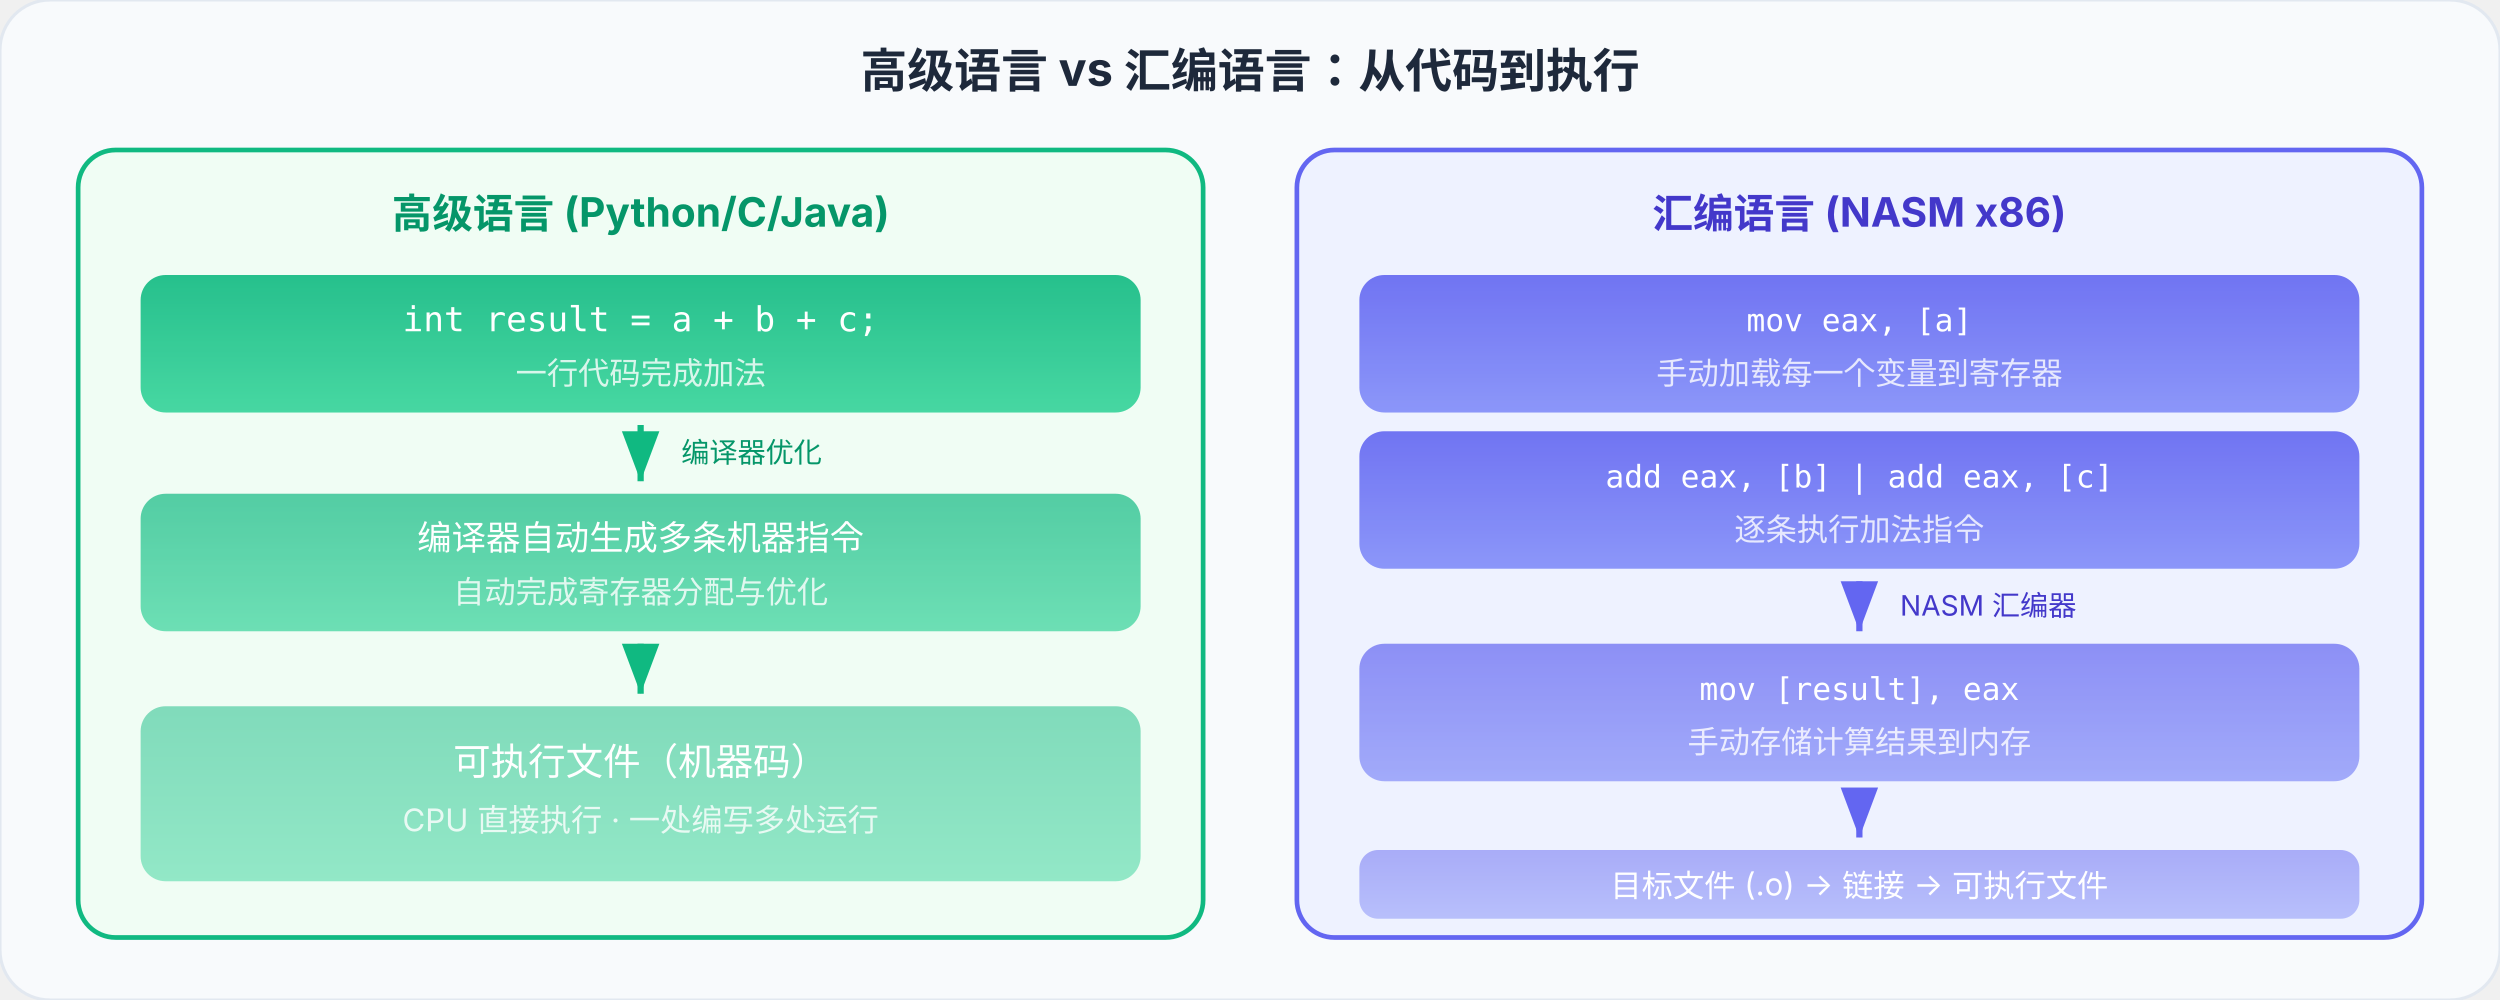
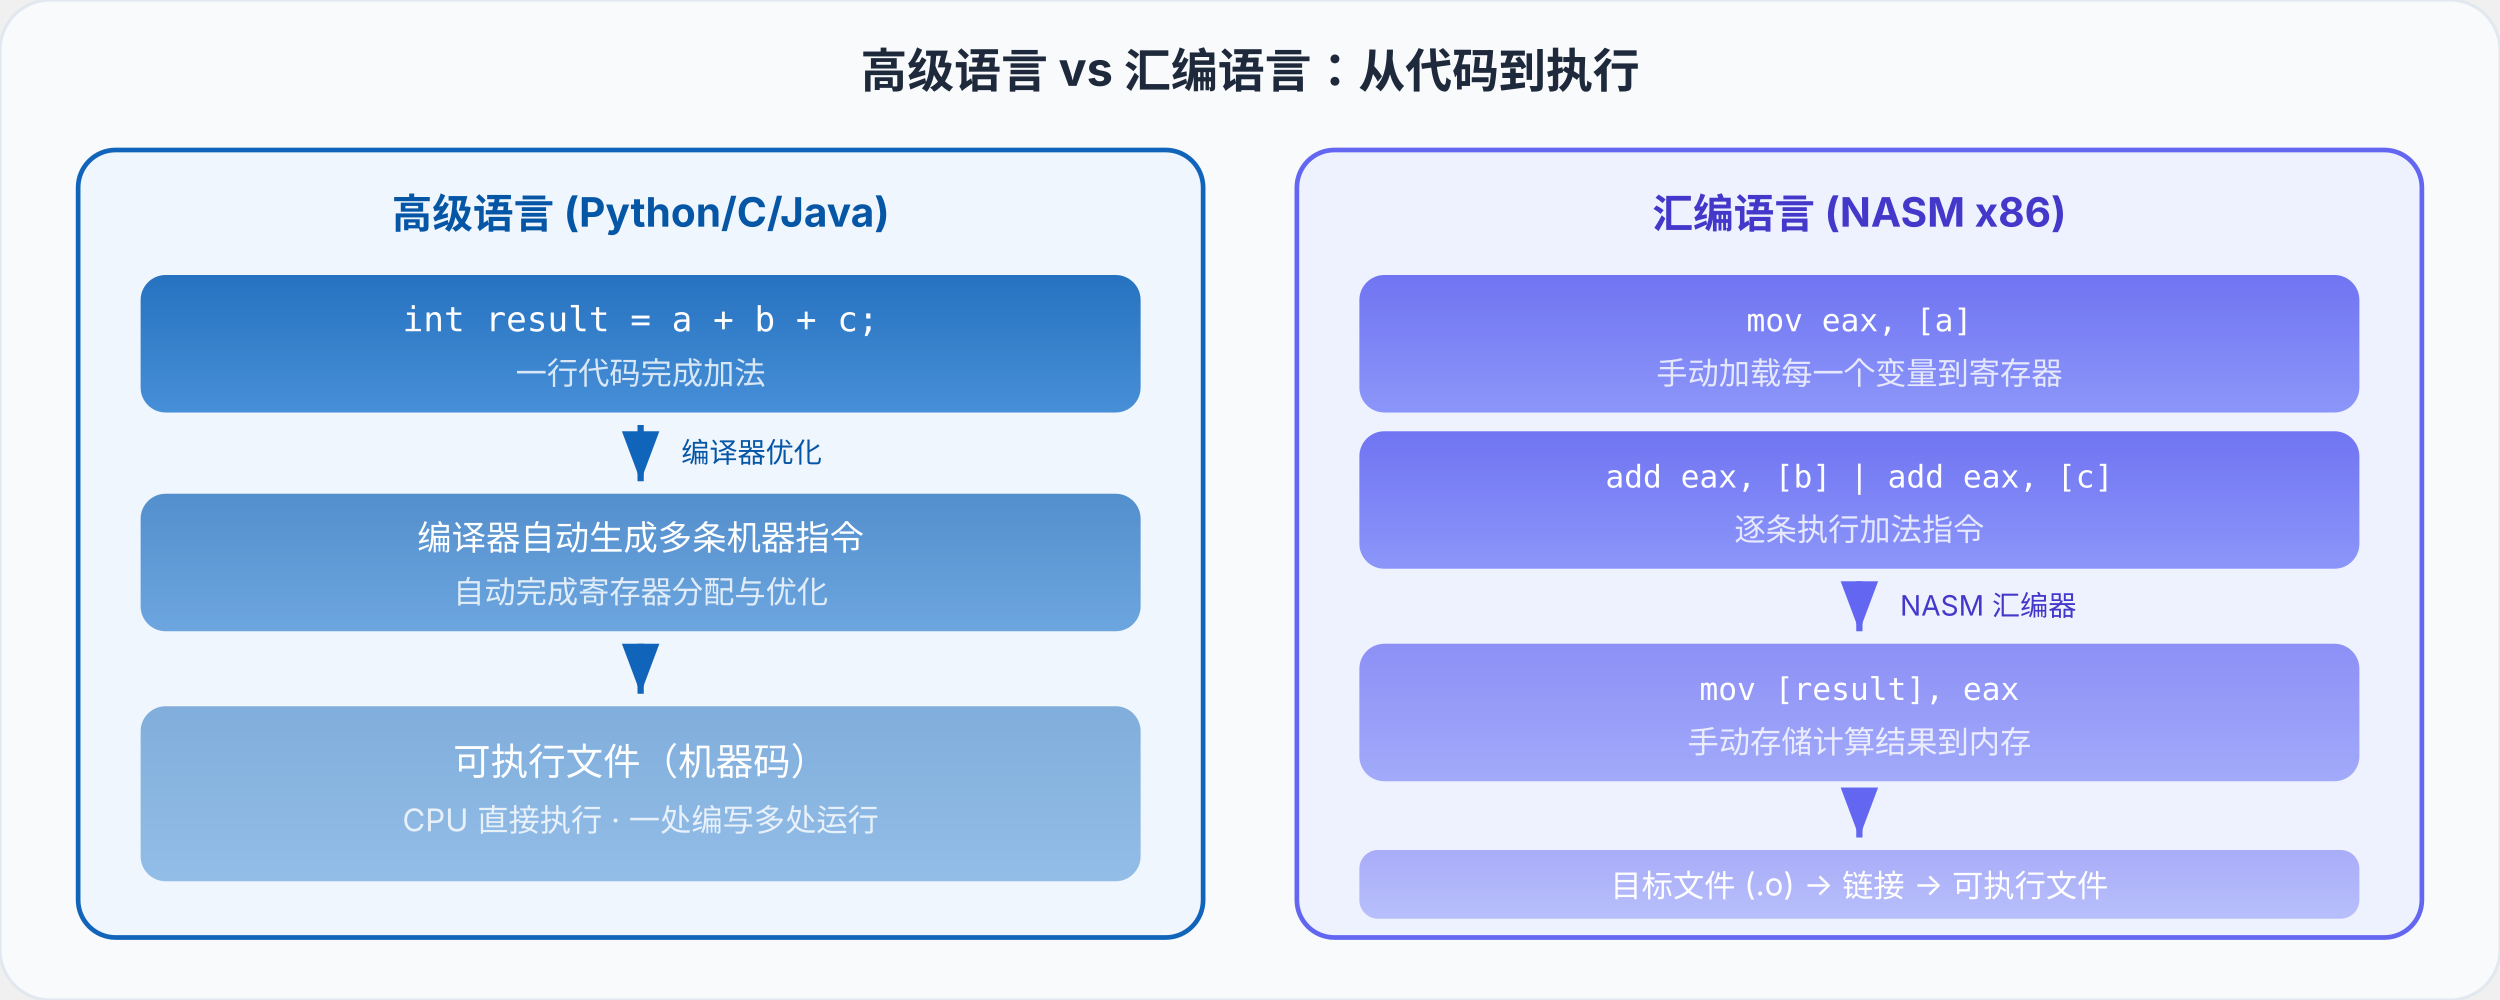
<svg xmlns="http://www.w3.org/2000/svg" viewBox="0 0 800 320" width="100%" height="auto" style="max-width:800px; font-family: -apple-system, BlinkMacSystemFont, 'Segoe UI', sans-serif;">
  <defs>
    <marker id="addrArrow" markerWidth="8" markerHeight="6" refX="8" refY="3" orient="auto">
-       <polygon points="0 0, 8 3, 0 6" fill="#10b981" />
+       <polygon points="0 0, 8 3, 0 6" fill="#1064B9" />
    </marker>
    <marker id="addrArrow2" markerWidth="8" markerHeight="6" refX="8" refY="3" orient="auto">
      <polygon points="0 0, 8 3, 0 6" fill="#6366f1" />
    </marker>
    <linearGradient id="highGrad" x1="0%" y1="0%" x2="0%" y2="100%">
-       <stop offset="0%" style="stop-color:#10b981" />
-       <stop offset="100%" style="stop-color:#34d399" />
+       <stop offset="0%" style="stop-color:#1064B9" />
+       <stop offset="100%" style="stop-color:#3484D3" />
    </linearGradient>
    <linearGradient id="asmGrad" x1="0%" y1="0%" x2="0%" y2="100%">
      <stop offset="0%" style="stop-color:#6366f1" />
      <stop offset="100%" style="stop-color:#818cf8" />
    </linearGradient>
  </defs>
  <rect x="0" y="0" width="800" height="320" rx="16" fill="#f8fafc" stroke="#e2e8f0" stroke-width="1" />
  <text x="400" y="28" text-anchor="middle" fill="#1e293b" font-size="15" font-weight="bold">高级语言 vs 汇编语言：从代码到执行</text>
-   <rect x="25" y="48" width="360" height="252" rx="12" fill="#f0fdf4" stroke="#10b981" stroke-width="1.5" />
-   <text x="205" y="73" text-anchor="middle" fill="#059669" font-size="13" font-weight="bold">高级语言 (Python/C/Java)</text>
+   <rect x="25" y="48" width="360" height="252" rx="12" fill="#F0F6FD" stroke="#1064B9" stroke-width="1.5" />
+   <text x="205" y="73" text-anchor="middle" fill="#0656A6" font-size="13" font-weight="bold">高级语言 (Python/C/Java)</text>
  <rect x="45" y="88" width="320" height="44" rx="8" fill="url(#highGrad)" opacity="0.9" />
  <text x="205" y="106" text-anchor="middle" fill="#fff" font-size="11" font-family="monospace">int result = a + b + c;</text>
  <text x="205" y="123" text-anchor="middle" fill="rgba(255,255,255,0.8)" font-size="10">一行代码完成加法</text>
-   <line x1="205" y1="136" x2="205" y2="154" stroke="#10b981" stroke-width="2" marker-end="url(#addrArrow)" />
-   <text x="218" y="148" fill="#059669" font-size="9">编译器优化</text>
+   <line x1="205" y1="136" x2="205" y2="154" stroke="#1064B9" stroke-width="2" marker-end="url(#addrArrow)" />
+   <text x="218" y="148" fill="#0656A6" font-size="9">编译器优化</text>
  <rect x="45" y="158" width="320" height="44" rx="8" fill="url(#highGrad)" opacity="0.7" />
  <text x="205" y="176" text-anchor="middle" fill="#fff" font-size="11">编译器自动生成多条机器指令</text>
  <text x="205" y="193" text-anchor="middle" fill="rgba(255,255,255,0.8)" font-size="10">自动完成寄存器分配与优化</text>
-   <line x1="205" y1="206" x2="205" y2="222" stroke="#10b981" stroke-width="2" marker-end="url(#addrArrow)" />
+   <line x1="205" y1="206" x2="205" y2="222" stroke="#1064B9" stroke-width="2" marker-end="url(#addrArrow)" />
  <rect x="45" y="226" width="320" height="56" rx="8" fill="url(#highGrad)" opacity="0.5" />
  <text x="205" y="248" text-anchor="middle" fill="#fff" font-size="12">可执行文件（机器码）</text>
  <text x="205" y="266" text-anchor="middle" fill="rgba(255,255,255,0.8)" font-size="10">CPU 直接执行 · 一处编写多处运行</text>
  <rect x="415" y="48" width="360" height="252" rx="12" fill="#eef2ff" stroke="#6366f1" stroke-width="1.5" />
  <text x="595" y="73" text-anchor="middle" fill="#4338ca" font-size="13" font-weight="bold">汇编语言 (NASM x86)</text>
  <rect x="435" y="88" width="320" height="44" rx="8" fill="url(#asmGrad)" opacity="0.9" />
  <text x="595" y="106" text-anchor="middle" fill="#fff" font-size="10" font-family="monospace">mov eax, [a]</text>
  <text x="595" y="123" text-anchor="middle" fill="rgba(255,255,255,0.8)" font-size="10">手动加载每一个变量到寄存器</text>
  <rect x="435" y="138" width="320" height="44" rx="8" fill="url(#asmGrad)" opacity="0.9" />
  <text x="595" y="156" text-anchor="middle" fill="#fff" font-size="10" font-family="monospace">add eax, [b]   |   add eax, [c]</text>
  <text x="595" y="173" text-anchor="middle" fill="rgba(255,255,255,0.8)" font-size="10">逐条执行加法指令</text>
  <line x1="595" y1="186" x2="595" y2="202" stroke="#6366f1" stroke-width="2" marker-end="url(#addrArrow2)" />
  <text x="608" y="197" fill="#4338ca" font-size="9">NASM 汇编器</text>
  <rect x="435" y="206" width="320" height="44" rx="8" fill="url(#asmGrad)" opacity="0.7" />
  <text x="595" y="224" text-anchor="middle" fill="#fff" font-size="10" font-family="monospace">mov [result], eax</text>
  <text x="595" y="241" text-anchor="middle" fill="rgba(255,255,255,0.8)" font-size="10">手动存储计算结果到内存</text>
  <line x1="595" y1="254" x2="595" y2="268" stroke="#6366f1" stroke-width="2" marker-end="url(#addrArrow2)" />
  <rect x="435" y="272" width="320" height="22" rx="6" fill="url(#asmGrad)" opacity="0.5" />
  <text x="595" y="287" text-anchor="middle" fill="#fff" font-size="10">目标文件 (.o) → 链接 → 可执行文件</text>
</svg>
